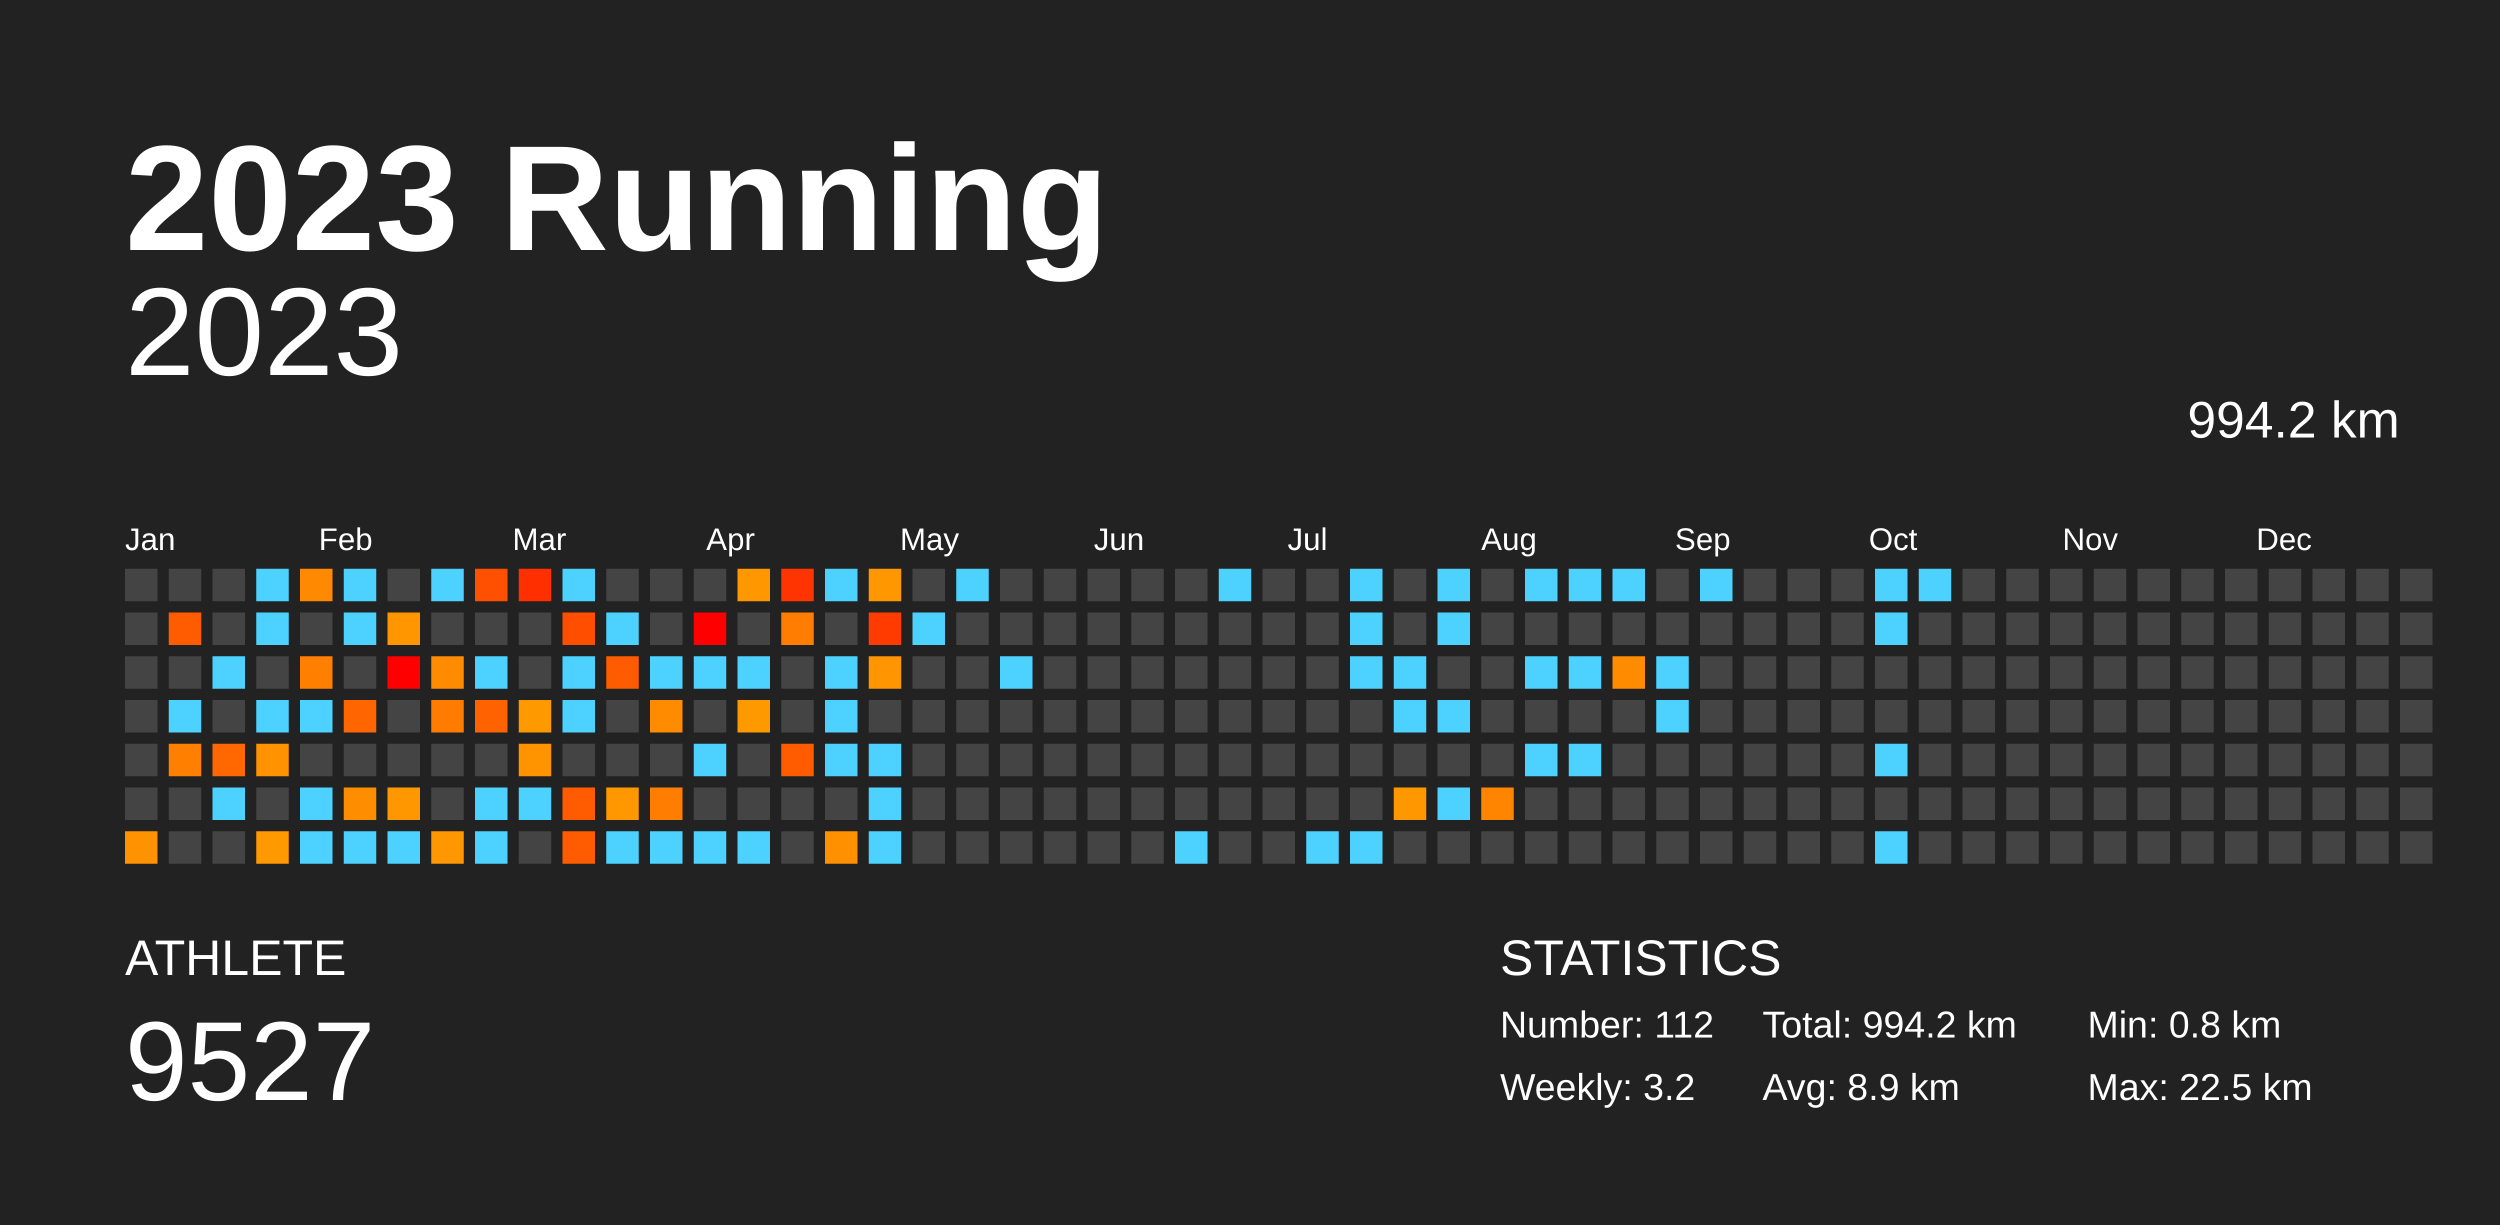
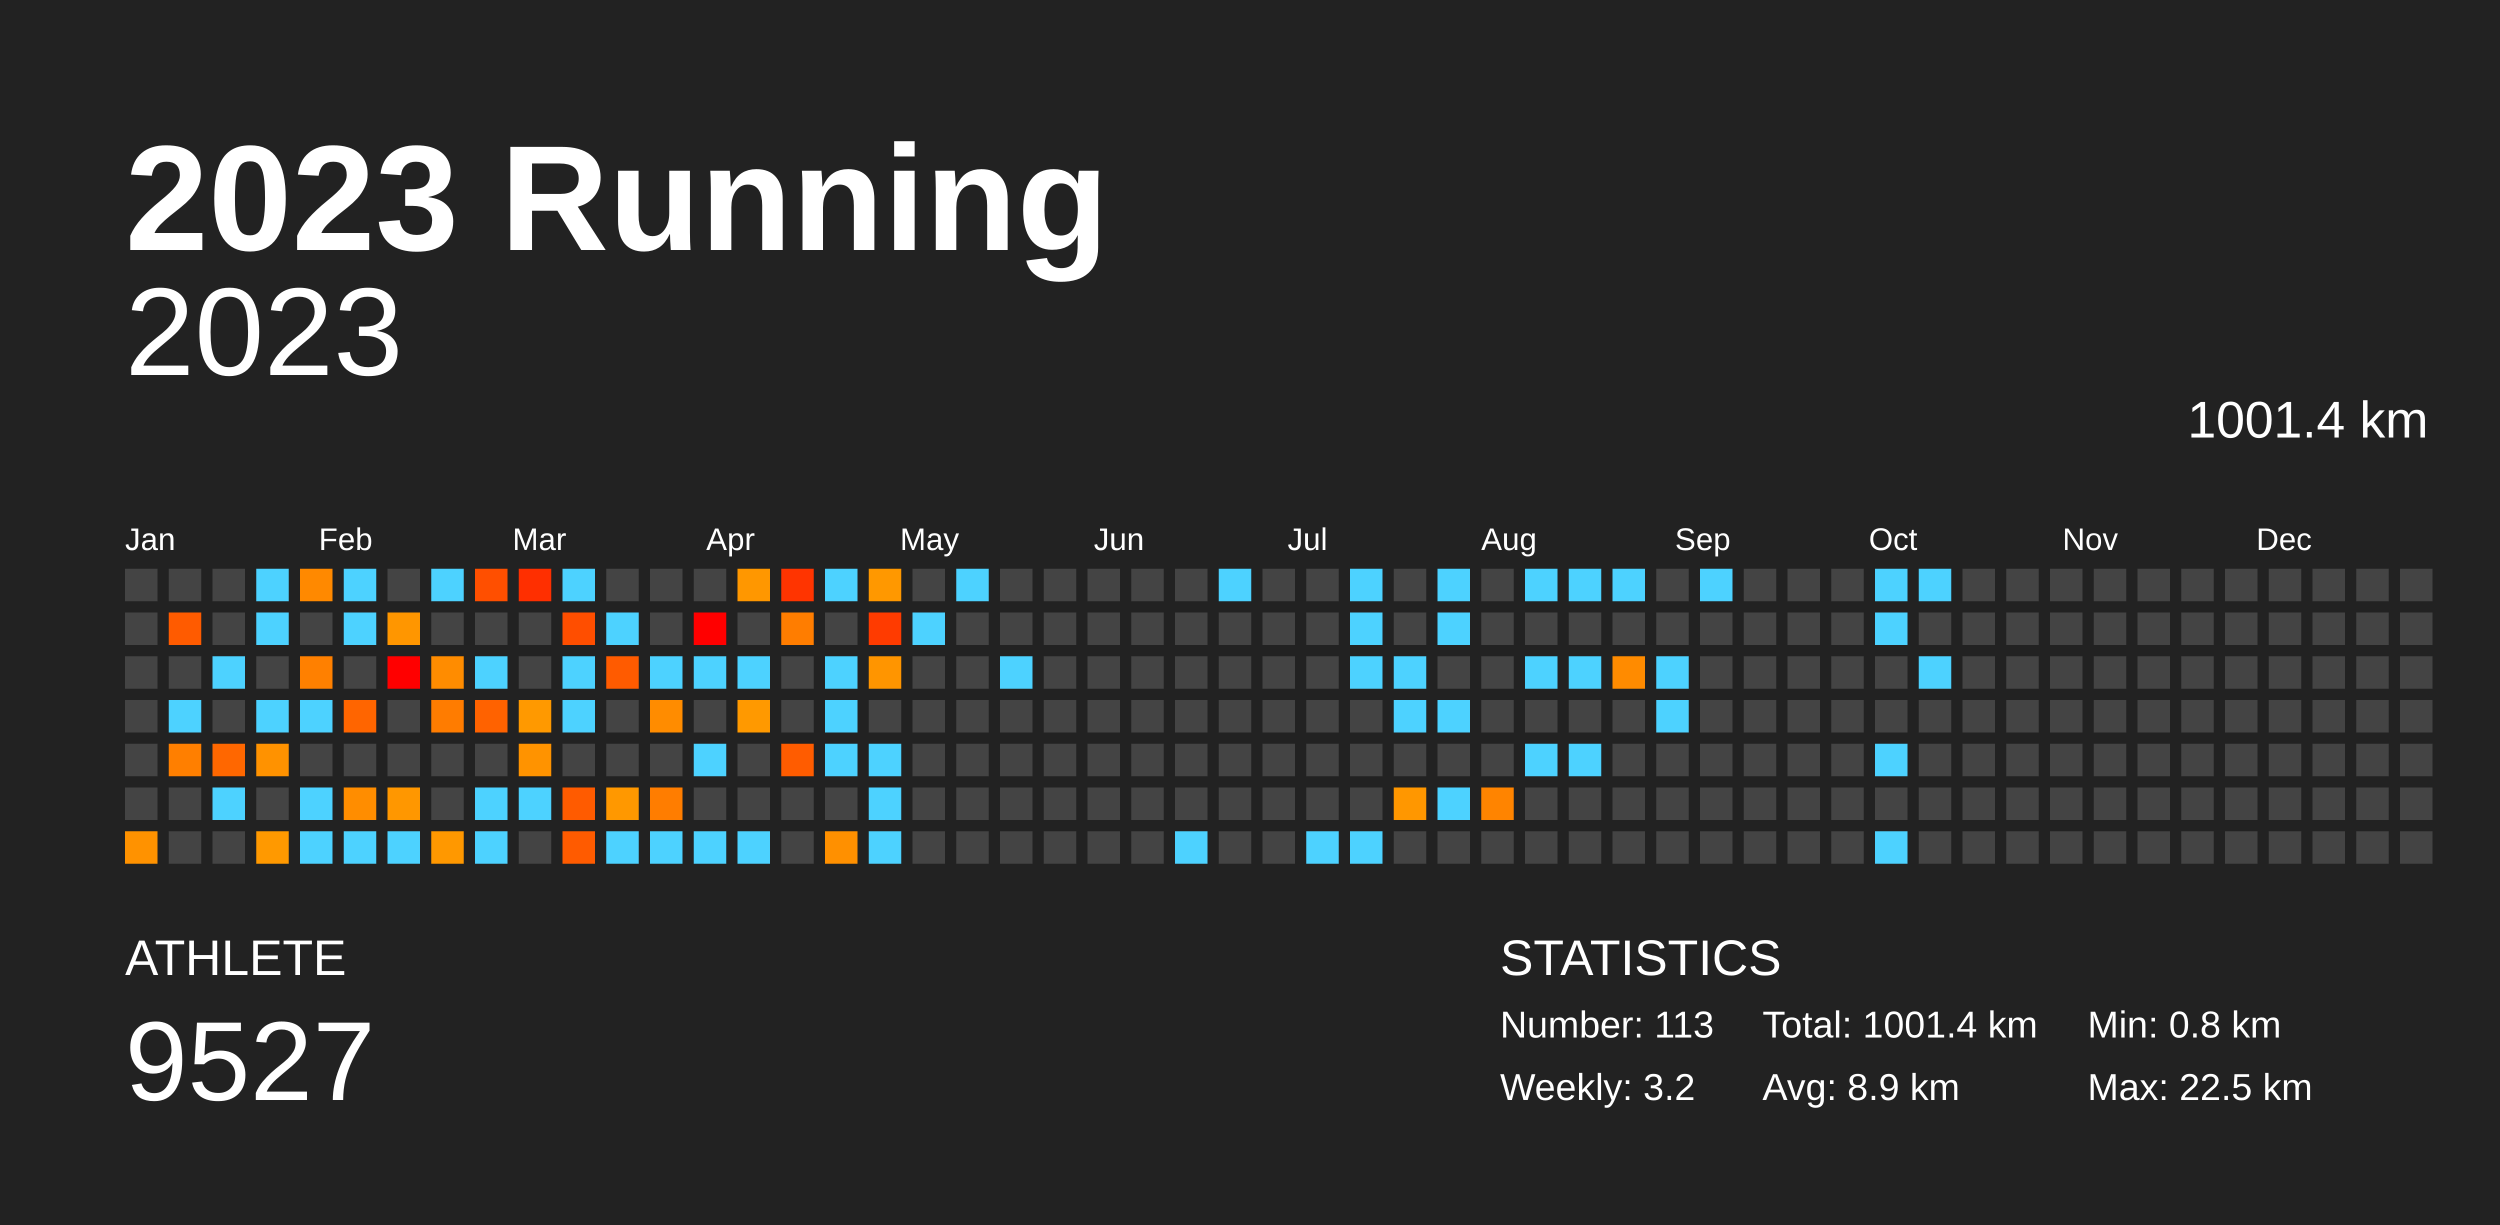
<svg xmlns="http://www.w3.org/2000/svg" baseProfile="full" height="98mm" version="1.1" viewBox="0,0,200,98" width="200mm">
  <defs />
  <rect fill="#222222" height="98" width="200" x="0" y="0" />
  <text fill="#FFFFFF" style="font-size:12px; font-family:Arial; font-weight:bold;" x="10" y="20">2023 Running</text>
  <text fill="#FFFFFF" style="font-size:4px; font-family:Arial" x="10" y="78">ATHLETE</text>
  <text fill="#FFFFFF" style="font-size:9px; font-family:Arial" x="10" y="88">9527</text>
  <text fill="#FFFFFF" style="font-size:4px; font-family:Arial" x="120" y="78">STATISTICS</text>
-   <text fill="#FFFFFF" style="font-size:3px; font-family:Arial" x="120" y="83">Number: 112</text>
+   <text fill="#FFFFFF" style="font-size:3px; font-family:Arial" x="120" y="83">Number: 113</text>
  <text fill="#FFFFFF" style="font-size:3px; font-family:Arial" x="120" y="88">Weekly: 3.2</text>
-   <text fill="#FFFFFF" style="font-size:3px; font-family:Arial" x="141" y="83">Total: 994.2 km</text>
+   <text fill="#FFFFFF" style="font-size:3px; font-family:Arial" x="141" y="83">Total: 1001.4 km</text>
  <text fill="#FFFFFF" style="font-size:3px; font-family:Arial" x="141" y="88">Avg: 8.9 km</text>
  <text fill="#FFFFFF" style="font-size:3px; font-family:Arial" x="167" y="83">Min: 0.8 km</text>
  <text fill="#FFFFFF" style="font-size:3px; font-family:Arial" x="167" y="88">Max: 22.5 km</text>
  <text alignment-baseline="hanging" fill="#FFFFFF" style="font-size:10.0px; font-family:Arial;" x="10" y="30">2023</text>
-   <text alignment-baseline="hanging" fill="#FFFFFF" style="font-size:4.125px; font-family:Arial;" x="175" y="35">994.2 km</text>
+   <text alignment-baseline="hanging" fill="#FFFFFF" style="font-size:4.125px; font-family:Arial;" x="175" y="35">1001.4 km</text>
  <text fill="#FFFFFF" style="font-size:2.5px; font-family:Arial" x="10.0" y="44">Jan</text>
  <text fill="#FFFFFF" style="font-size:2.5px; font-family:Arial" x="25.5" y="44">Feb</text>
  <text fill="#FFFFFF" style="font-size:2.5px; font-family:Arial" x="41.0" y="44">Mar</text>
  <text fill="#FFFFFF" style="font-size:2.5px; font-family:Arial" x="56.5" y="44">Apr</text>
  <text fill="#FFFFFF" style="font-size:2.5px; font-family:Arial" x="72.0" y="44">May</text>
  <text fill="#FFFFFF" style="font-size:2.5px; font-family:Arial" x="87.5" y="44">Jun</text>
  <text fill="#FFFFFF" style="font-size:2.5px; font-family:Arial" x="103.0" y="44">Jul</text>
  <text fill="#FFFFFF" style="font-size:2.5px; font-family:Arial" x="118.5" y="44">Aug</text>
  <text fill="#FFFFFF" style="font-size:2.5px; font-family:Arial" x="134.0" y="44">Sep</text>
  <text fill="#FFFFFF" style="font-size:2.5px; font-family:Arial" x="149.5" y="44">Oct</text>
  <text fill="#FFFFFF" style="font-size:2.5px; font-family:Arial" x="165.0" y="44">Nov</text>
  <text fill="#FFFFFF" style="font-size:2.5px; font-family:Arial" x="180.5" y="44">Dec</text>
  <rect fill="#444444" height="2.6" width="2.6" x="10.0" y="45.5" />
  <rect fill="#444444" height="2.6" width="2.6" x="10.0" y="49.0" />
  <rect fill="#444444" height="2.6" width="2.6" x="10.0" y="52.5" />
  <rect fill="#444444" height="2.6" width="2.6" x="10.0" y="56.0" />
  <rect fill="#444444" height="2.6" width="2.6" x="10.0" y="59.5" />
  <rect fill="#444444" height="2.6" width="2.6" x="10.0" y="63.0" />
  <rect fill="#ff9200" height="2.6" width="2.6" x="10.0" y="66.5" />
  <rect fill="#444444" height="2.6" width="2.6" x="13.5" y="45.5" />
  <rect fill="#ff5b00" height="2.6" width="2.6" x="13.5" y="49.0" />
  <rect fill="#444444" height="2.6" width="2.6" x="13.5" y="52.5" />
  <rect fill="#4dd2ff" height="2.6" width="2.6" x="13.5" y="56.0" />
  <rect fill="#ff7f00" height="2.6" width="2.6" x="13.5" y="59.5" />
  <rect fill="#444444" height="2.6" width="2.6" x="13.5" y="63.0" />
  <rect fill="#444444" height="2.6" width="2.6" x="13.5" y="66.5" />
  <rect fill="#444444" height="2.6" width="2.6" x="17.0" y="45.5" />
  <rect fill="#444444" height="2.6" width="2.6" x="17.0" y="49.0" />
  <rect fill="#4dd2ff" height="2.6" width="2.6" x="17.0" y="52.5" />
  <rect fill="#444444" height="2.6" width="2.6" x="17.0" y="56.0" />
  <rect fill="#ff6700" height="2.6" width="2.6" x="17.0" y="59.5" />
  <rect fill="#4dd2ff" height="2.6" width="2.6" x="17.0" y="63.0" />
  <rect fill="#444444" height="2.6" width="2.6" x="17.0" y="66.5" />
  <rect fill="#4dd2ff" height="2.6" width="2.6" x="20.5" y="45.5" />
  <rect fill="#4dd2ff" height="2.6" width="2.6" x="20.5" y="49.0" />
  <rect fill="#444444" height="2.6" width="2.6" x="20.5" y="52.5" />
  <rect fill="#4dd2ff" height="2.6" width="2.6" x="20.5" y="56.0" />
  <rect fill="#ff9200" height="2.6" width="2.6" x="20.5" y="59.5" />
  <rect fill="#444444" height="2.6" width="2.6" x="20.5" y="63.0" />
  <rect fill="#ff9900" height="2.6" width="2.6" x="20.5" y="66.5" />
  <rect fill="#ff8900" height="2.6" width="2.6" x="24.0" y="45.5" />
  <rect fill="#444444" height="2.6" width="2.6" x="24.0" y="49.0" />
  <rect fill="#ff8000" height="2.6" width="2.6" x="24.0" y="52.5" />
  <rect fill="#4dd2ff" height="2.6" width="2.6" x="24.0" y="56.0" />
  <rect fill="#444444" height="2.6" width="2.6" x="24.0" y="59.5" />
  <rect fill="#4dd2ff" height="2.6" width="2.6" x="24.0" y="63.0" />
  <rect fill="#4dd2ff" height="2.6" width="2.6" x="24.0" y="66.5" />
  <rect fill="#4dd2ff" height="2.6" width="2.6" x="27.5" y="45.5" />
  <rect fill="#4dd2ff" height="2.6" width="2.6" x="27.5" y="49.0" />
  <rect fill="#444444" height="2.6" width="2.6" x="27.5" y="52.5" />
  <rect fill="#ff6500" height="2.6" width="2.6" x="27.5" y="56.0" />
  <rect fill="#444444" height="2.6" width="2.6" x="27.5" y="59.5" />
  <rect fill="#ff8d00" height="2.6" width="2.6" x="27.5" y="63.0" />
  <rect fill="#4dd2ff" height="2.6" width="2.6" x="27.5" y="66.5" />
  <rect fill="#444444" height="2.6" width="2.6" x="31.0" y="45.5" />
  <rect fill="#ff9600" height="2.6" width="2.6" x="31.0" y="49.0" />
  <rect fill="red" height="2.6" width="2.6" x="31.0" y="52.5" />
  <rect fill="#444444" height="2.6" width="2.6" x="31.0" y="56.0" />
  <rect fill="#444444" height="2.6" width="2.6" x="31.0" y="59.5" />
  <rect fill="#ff9700" height="2.6" width="2.6" x="31.0" y="63.0" />
  <rect fill="#4dd2ff" height="2.6" width="2.6" x="31.0" y="66.5" />
  <rect fill="#4dd2ff" height="2.6" width="2.6" x="34.5" y="45.5" />
  <rect fill="#444444" height="2.6" width="2.6" x="34.5" y="49.0" />
  <rect fill="#ff8c00" height="2.6" width="2.6" x="34.5" y="52.5" />
  <rect fill="#ff7c00" height="2.6" width="2.6" x="34.5" y="56.0" />
  <rect fill="#444444" height="2.6" width="2.6" x="34.5" y="59.5" />
  <rect fill="#444444" height="2.6" width="2.6" x="34.5" y="63.0" />
  <rect fill="#ff9800" height="2.6" width="2.6" x="34.5" y="66.5" />
  <rect fill="#ff4f00" height="2.6" width="2.6" x="38.0" y="45.5" />
  <rect fill="#444444" height="2.6" width="2.6" x="38.0" y="49.0" />
  <rect fill="#4dd2ff" height="2.6" width="2.6" x="38.0" y="52.5" />
  <rect fill="#ff6200" height="2.6" width="2.6" x="38.0" y="56.0" />
  <rect fill="#444444" height="2.6" width="2.6" x="38.0" y="59.5" />
  <rect fill="#4dd2ff" height="2.6" width="2.6" x="38.0" y="63.0" />
  <rect fill="#4dd2ff" height="2.6" width="2.6" x="38.0" y="66.5" />
  <rect fill="#ff2f00" height="2.6" width="2.6" x="41.5" y="45.5" />
  <rect fill="#444444" height="2.6" width="2.6" x="41.5" y="49.0" />
  <rect fill="#444444" height="2.6" width="2.6" x="41.5" y="52.5" />
  <rect fill="#ff9900" height="2.6" width="2.6" x="41.5" y="56.0" />
  <rect fill="#ff9300" height="2.6" width="2.6" x="41.5" y="59.5" />
  <rect fill="#4dd2ff" height="2.6" width="2.6" x="41.5" y="63.0" />
  <rect fill="#444444" height="2.6" width="2.6" x="41.5" y="66.5" />
  <rect fill="#4dd2ff" height="2.6" width="2.6" x="45.0" y="45.5" />
  <rect fill="#ff4e00" height="2.6" width="2.6" x="45.0" y="49.0" />
  <rect fill="#4dd2ff" height="2.6" width="2.6" x="45.0" y="52.5" />
  <rect fill="#4dd2ff" height="2.6" width="2.6" x="45.0" y="56.0" />
  <rect fill="#444444" height="2.6" width="2.6" x="45.0" y="59.5" />
  <rect fill="#ff5b00" height="2.6" width="2.6" x="45.0" y="63.0" />
  <rect fill="#ff5b00" height="2.6" width="2.6" x="45.0" y="66.5" />
  <rect fill="#444444" height="2.6" width="2.6" x="48.5" y="45.5" />
  <rect fill="#4dd2ff" height="2.6" width="2.6" x="48.5" y="49.0" />
  <rect fill="#ff5b00" height="2.6" width="2.6" x="48.5" y="52.5" />
  <rect fill="#444444" height="2.6" width="2.6" x="48.5" y="56.0" />
  <rect fill="#444444" height="2.6" width="2.6" x="48.5" y="59.5" />
  <rect fill="#ff9800" height="2.6" width="2.6" x="48.5" y="63.0" />
  <rect fill="#4dd2ff" height="2.6" width="2.6" x="48.5" y="66.5" />
  <rect fill="#444444" height="2.6" width="2.6" x="52.0" y="45.5" />
  <rect fill="#444444" height="2.6" width="2.6" x="52.0" y="49.0" />
  <rect fill="#4dd2ff" height="2.6" width="2.6" x="52.0" y="52.5" />
  <rect fill="#ff8c00" height="2.6" width="2.6" x="52.0" y="56.0" />
  <rect fill="#444444" height="2.6" width="2.6" x="52.0" y="59.5" />
  <rect fill="#ff7d00" height="2.6" width="2.6" x="52.0" y="63.0" />
  <rect fill="#4dd2ff" height="2.6" width="2.6" x="52.0" y="66.5" />
  <rect fill="#444444" height="2.6" width="2.6" x="55.5" y="45.5" />
  <rect fill="red" height="2.6" width="2.6" x="55.5" y="49.0" />
  <rect fill="#4dd2ff" height="2.6" width="2.6" x="55.5" y="52.5" />
  <rect fill="#444444" height="2.6" width="2.6" x="55.5" y="56.0" />
  <rect fill="#4dd2ff" height="2.6" width="2.6" x="55.5" y="59.5" />
  <rect fill="#444444" height="2.6" width="2.6" x="55.5" y="63.0" />
  <rect fill="#4dd2ff" height="2.6" width="2.6" x="55.5" y="66.5" />
  <rect fill="#ff9700" height="2.6" width="2.6" x="59.0" y="45.5" />
  <rect fill="#444444" height="2.6" width="2.6" x="59.0" y="49.0" />
  <rect fill="#4dd2ff" height="2.6" width="2.6" x="59.0" y="52.5" />
  <rect fill="#ff9900" height="2.6" width="2.6" x="59.0" y="56.0" />
  <rect fill="#444444" height="2.6" width="2.6" x="59.0" y="59.5" />
  <rect fill="#444444" height="2.6" width="2.6" x="59.0" y="63.0" />
  <rect fill="#4dd2ff" height="2.6" width="2.6" x="59.0" y="66.5" />
  <rect fill="#ff3400" height="2.6" width="2.6" x="62.5" y="45.5" />
  <rect fill="#ff7d00" height="2.6" width="2.6" x="62.5" y="49.0" />
  <rect fill="#444444" height="2.6" width="2.6" x="62.5" y="52.5" />
  <rect fill="#444444" height="2.6" width="2.6" x="62.5" y="56.0" />
  <rect fill="#ff5c00" height="2.6" width="2.6" x="62.5" y="59.5" />
  <rect fill="#444444" height="2.6" width="2.6" x="62.5" y="63.0" />
  <rect fill="#444444" height="2.6" width="2.6" x="62.5" y="66.5" />
  <rect fill="#4dd2ff" height="2.6" width="2.6" x="66.0" y="45.5" />
  <rect fill="#444444" height="2.6" width="2.6" x="66.0" y="49.0" />
  <rect fill="#4dd2ff" height="2.6" width="2.6" x="66.0" y="52.5" />
  <rect fill="#4dd2ff" height="2.6" width="2.6" x="66.0" y="56.0" />
  <rect fill="#4dd2ff" height="2.6" width="2.6" x="66.0" y="59.5" />
  <rect fill="#444444" height="2.6" width="2.6" x="66.0" y="63.0" />
  <rect fill="#ff9000" height="2.6" width="2.6" x="66.0" y="66.5" />
  <rect fill="#ff9800" height="2.6" width="2.6" x="69.5" y="45.5" />
  <rect fill="#ff3b00" height="2.6" width="2.6" x="69.5" y="49.0" />
  <rect fill="#ff9500" height="2.6" width="2.6" x="69.5" y="52.5" />
  <rect fill="#444444" height="2.6" width="2.6" x="69.5" y="56.0" />
  <rect fill="#4dd2ff" height="2.6" width="2.6" x="69.5" y="59.5" />
  <rect fill="#4dd2ff" height="2.6" width="2.6" x="69.5" y="63.0" />
  <rect fill="#4dd2ff" height="2.6" width="2.6" x="69.5" y="66.5" />
  <rect fill="#444444" height="2.6" width="2.6" x="73.0" y="45.5" />
  <rect fill="#4dd2ff" height="2.6" width="2.6" x="73.0" y="49.0" />
  <rect fill="#444444" height="2.6" width="2.6" x="73.0" y="52.5" />
  <rect fill="#444444" height="2.6" width="2.6" x="73.0" y="56.0" />
  <rect fill="#444444" height="2.6" width="2.6" x="73.0" y="59.5" />
  <rect fill="#444444" height="2.6" width="2.6" x="73.0" y="63.0" />
  <rect fill="#444444" height="2.6" width="2.6" x="73.0" y="66.5" />
  <rect fill="#4dd2ff" height="2.6" width="2.6" x="76.5" y="45.5" />
  <rect fill="#444444" height="2.6" width="2.6" x="76.5" y="49.0" />
  <rect fill="#444444" height="2.6" width="2.6" x="76.5" y="52.5" />
  <rect fill="#444444" height="2.6" width="2.6" x="76.5" y="56.0" />
  <rect fill="#444444" height="2.6" width="2.6" x="76.5" y="59.5" />
  <rect fill="#444444" height="2.6" width="2.6" x="76.5" y="63.0" />
  <rect fill="#444444" height="2.6" width="2.6" x="76.5" y="66.5" />
  <rect fill="#444444" height="2.6" width="2.6" x="80.0" y="45.5" />
  <rect fill="#444444" height="2.6" width="2.6" x="80.0" y="49.0" />
  <rect fill="#4dd2ff" height="2.6" width="2.6" x="80.0" y="52.5" />
  <rect fill="#444444" height="2.6" width="2.6" x="80.0" y="56.0" />
  <rect fill="#444444" height="2.6" width="2.6" x="80.0" y="59.5" />
  <rect fill="#444444" height="2.6" width="2.6" x="80.0" y="63.0" />
  <rect fill="#444444" height="2.6" width="2.6" x="80.0" y="66.5" />
  <rect fill="#444444" height="2.6" width="2.6" x="83.5" y="45.5" />
  <rect fill="#444444" height="2.6" width="2.6" x="83.5" y="49.0" />
  <rect fill="#444444" height="2.6" width="2.6" x="83.5" y="52.5" />
  <rect fill="#444444" height="2.6" width="2.6" x="83.5" y="56.0" />
  <rect fill="#444444" height="2.6" width="2.6" x="83.5" y="59.5" />
  <rect fill="#444444" height="2.6" width="2.6" x="83.5" y="63.0" />
  <rect fill="#444444" height="2.6" width="2.6" x="83.5" y="66.5" />
  <rect fill="#444444" height="2.6" width="2.6" x="87.0" y="45.5" />
  <rect fill="#444444" height="2.6" width="2.6" x="87.0" y="49.0" />
  <rect fill="#444444" height="2.6" width="2.6" x="87.0" y="52.5" />
  <rect fill="#444444" height="2.6" width="2.6" x="87.0" y="56.0" />
  <rect fill="#444444" height="2.6" width="2.6" x="87.0" y="59.5" />
  <rect fill="#444444" height="2.6" width="2.6" x="87.0" y="63.0" />
  <rect fill="#444444" height="2.6" width="2.6" x="87.0" y="66.5" />
  <rect fill="#444444" height="2.6" width="2.6" x="90.5" y="45.5" />
  <rect fill="#444444" height="2.6" width="2.6" x="90.5" y="49.0" />
  <rect fill="#444444" height="2.6" width="2.6" x="90.5" y="52.5" />
  <rect fill="#444444" height="2.6" width="2.6" x="90.5" y="56.0" />
  <rect fill="#444444" height="2.6" width="2.6" x="90.5" y="59.5" />
  <rect fill="#444444" height="2.6" width="2.6" x="90.5" y="63.0" />
  <rect fill="#444444" height="2.6" width="2.6" x="90.5" y="66.5" />
  <rect fill="#444444" height="2.6" width="2.6" x="94.0" y="45.5" />
  <rect fill="#444444" height="2.6" width="2.6" x="94.0" y="49.0" />
  <rect fill="#444444" height="2.6" width="2.6" x="94.0" y="52.5" />
  <rect fill="#444444" height="2.6" width="2.6" x="94.0" y="56.0" />
  <rect fill="#444444" height="2.6" width="2.6" x="94.0" y="59.5" />
  <rect fill="#444444" height="2.6" width="2.6" x="94.0" y="63.0" />
  <rect fill="#4dd2ff" height="2.6" width="2.6" x="94.0" y="66.5" />
  <rect fill="#4dd2ff" height="2.6" width="2.6" x="97.5" y="45.5" />
  <rect fill="#444444" height="2.6" width="2.6" x="97.5" y="49.0" />
  <rect fill="#444444" height="2.6" width="2.6" x="97.5" y="52.5" />
  <rect fill="#444444" height="2.6" width="2.6" x="97.5" y="56.0" />
  <rect fill="#444444" height="2.6" width="2.6" x="97.5" y="59.5" />
  <rect fill="#444444" height="2.6" width="2.6" x="97.5" y="63.0" />
  <rect fill="#444444" height="2.6" width="2.6" x="97.5" y="66.5" />
  <rect fill="#444444" height="2.6" width="2.6" x="101.0" y="45.5" />
  <rect fill="#444444" height="2.6" width="2.6" x="101.0" y="49.0" />
  <rect fill="#444444" height="2.6" width="2.6" x="101.0" y="52.5" />
  <rect fill="#444444" height="2.6" width="2.6" x="101.0" y="56.0" />
  <rect fill="#444444" height="2.6" width="2.6" x="101.0" y="59.5" />
  <rect fill="#444444" height="2.6" width="2.6" x="101.0" y="63.0" />
  <rect fill="#444444" height="2.6" width="2.6" x="101.0" y="66.5" />
  <rect fill="#444444" height="2.6" width="2.6" x="104.5" y="45.5" />
  <rect fill="#444444" height="2.6" width="2.6" x="104.5" y="49.0" />
  <rect fill="#444444" height="2.6" width="2.6" x="104.5" y="52.5" />
  <rect fill="#444444" height="2.6" width="2.6" x="104.5" y="56.0" />
  <rect fill="#444444" height="2.6" width="2.6" x="104.5" y="59.5" />
  <rect fill="#444444" height="2.6" width="2.6" x="104.5" y="63.0" />
  <rect fill="#4dd2ff" height="2.6" width="2.6" x="104.5" y="66.5" />
  <rect fill="#4dd2ff" height="2.6" width="2.6" x="108.0" y="45.5" />
  <rect fill="#4dd2ff" height="2.6" width="2.6" x="108.0" y="49.0" />
  <rect fill="#4dd2ff" height="2.6" width="2.6" x="108.0" y="52.5" />
  <rect fill="#444444" height="2.6" width="2.6" x="108.0" y="56.0" />
  <rect fill="#444444" height="2.6" width="2.6" x="108.0" y="59.5" />
  <rect fill="#444444" height="2.6" width="2.6" x="108.0" y="63.0" />
  <rect fill="#4dd2ff" height="2.6" width="2.6" x="108.0" y="66.5" />
  <rect fill="#444444" height="2.6" width="2.6" x="111.5" y="45.5" />
  <rect fill="#444444" height="2.6" width="2.6" x="111.5" y="49.0" />
  <rect fill="#4dd2ff" height="2.6" width="2.6" x="111.5" y="52.5" />
  <rect fill="#4dd2ff" height="2.6" width="2.6" x="111.5" y="56.0" />
  <rect fill="#444444" height="2.6" width="2.6" x="111.5" y="59.5" />
  <rect fill="#ff9700" height="2.6" width="2.6" x="111.5" y="63.0" />
  <rect fill="#444444" height="2.6" width="2.6" x="111.5" y="66.5" />
  <rect fill="#4dd2ff" height="2.6" width="2.6" x="115.0" y="45.5" />
  <rect fill="#4dd2ff" height="2.6" width="2.6" x="115.0" y="49.0" />
  <rect fill="#444444" height="2.6" width="2.6" x="115.0" y="52.5" />
  <rect fill="#4dd2ff" height="2.6" width="2.6" x="115.0" y="56.0" />
  <rect fill="#444444" height="2.6" width="2.6" x="115.0" y="59.5" />
  <rect fill="#4dd2ff" height="2.6" width="2.6" x="115.0" y="63.0" />
  <rect fill="#444444" height="2.6" width="2.6" x="115.0" y="66.5" />
  <rect fill="#444444" height="2.6" width="2.6" x="118.5" y="45.5" />
  <rect fill="#444444" height="2.6" width="2.6" x="118.5" y="49.0" />
  <rect fill="#444444" height="2.6" width="2.6" x="118.5" y="52.5" />
  <rect fill="#444444" height="2.6" width="2.6" x="118.5" y="56.0" />
  <rect fill="#444444" height="2.6" width="2.6" x="118.5" y="59.5" />
  <rect fill="#ff8400" height="2.6" width="2.6" x="118.5" y="63.0" />
  <rect fill="#444444" height="2.6" width="2.6" x="118.5" y="66.5" />
  <rect fill="#4dd2ff" height="2.6" width="2.6" x="122.0" y="45.5" />
  <rect fill="#444444" height="2.6" width="2.6" x="122.0" y="49.0" />
  <rect fill="#4dd2ff" height="2.6" width="2.6" x="122.0" y="52.5" />
  <rect fill="#444444" height="2.6" width="2.6" x="122.0" y="56.0" />
  <rect fill="#4dd2ff" height="2.6" width="2.6" x="122.0" y="59.5" />
  <rect fill="#444444" height="2.6" width="2.6" x="122.0" y="63.0" />
  <rect fill="#444444" height="2.6" width="2.6" x="122.0" y="66.5" />
  <rect fill="#4dd2ff" height="2.6" width="2.6" x="125.5" y="45.5" />
  <rect fill="#444444" height="2.6" width="2.6" x="125.5" y="49.0" />
  <rect fill="#4dd2ff" height="2.6" width="2.6" x="125.5" y="52.5" />
  <rect fill="#444444" height="2.6" width="2.6" x="125.5" y="56.0" />
  <rect fill="#4dd2ff" height="2.6" width="2.6" x="125.5" y="59.5" />
  <rect fill="#444444" height="2.6" width="2.6" x="125.5" y="63.0" />
  <rect fill="#444444" height="2.6" width="2.6" x="125.5" y="66.5" />
  <rect fill="#4dd2ff" height="2.6" width="2.6" x="129.0" y="45.5" />
  <rect fill="#444444" height="2.6" width="2.6" x="129.0" y="49.0" />
  <rect fill="#ff8b00" height="2.6" width="2.6" x="129.0" y="52.5" />
  <rect fill="#444444" height="2.6" width="2.6" x="129.0" y="56.0" />
  <rect fill="#444444" height="2.6" width="2.6" x="129.0" y="59.5" />
  <rect fill="#444444" height="2.6" width="2.6" x="129.0" y="63.0" />
  <rect fill="#444444" height="2.6" width="2.6" x="129.0" y="66.5" />
  <rect fill="#444444" height="2.6" width="2.6" x="132.5" y="45.5" />
  <rect fill="#444444" height="2.6" width="2.6" x="132.5" y="49.0" />
  <rect fill="#4dd2ff" height="2.6" width="2.6" x="132.5" y="52.5" />
  <rect fill="#4dd2ff" height="2.6" width="2.6" x="132.5" y="56.0" />
  <rect fill="#444444" height="2.6" width="2.6" x="132.5" y="59.5" />
  <rect fill="#444444" height="2.6" width="2.6" x="132.5" y="63.0" />
  <rect fill="#444444" height="2.6" width="2.6" x="132.5" y="66.5" />
  <rect fill="#4dd2ff" height="2.6" width="2.6" x="136.0" y="45.5" />
  <rect fill="#444444" height="2.6" width="2.6" x="136.0" y="49.0" />
  <rect fill="#444444" height="2.6" width="2.6" x="136.0" y="52.5" />
  <rect fill="#444444" height="2.6" width="2.6" x="136.0" y="56.0" />
  <rect fill="#444444" height="2.6" width="2.6" x="136.0" y="59.5" />
  <rect fill="#444444" height="2.6" width="2.6" x="136.0" y="63.0" />
  <rect fill="#444444" height="2.6" width="2.6" x="136.0" y="66.5" />
  <rect fill="#444444" height="2.6" width="2.6" x="139.5" y="45.5" />
  <rect fill="#444444" height="2.6" width="2.6" x="139.5" y="49.0" />
  <rect fill="#444444" height="2.6" width="2.6" x="139.5" y="52.5" />
  <rect fill="#444444" height="2.6" width="2.6" x="139.5" y="56.0" />
  <rect fill="#444444" height="2.6" width="2.6" x="139.5" y="59.5" />
  <rect fill="#444444" height="2.6" width="2.6" x="139.5" y="63.0" />
  <rect fill="#444444" height="2.6" width="2.6" x="139.5" y="66.5" />
  <rect fill="#444444" height="2.6" width="2.6" x="143.0" y="45.5" />
  <rect fill="#444444" height="2.6" width="2.6" x="143.0" y="49.0" />
  <rect fill="#444444" height="2.6" width="2.6" x="143.0" y="52.5" />
  <rect fill="#444444" height="2.6" width="2.6" x="143.0" y="56.0" />
  <rect fill="#444444" height="2.6" width="2.6" x="143.0" y="59.5" />
  <rect fill="#444444" height="2.6" width="2.6" x="143.0" y="63.0" />
  <rect fill="#444444" height="2.6" width="2.6" x="143.0" y="66.5" />
  <rect fill="#444444" height="2.6" width="2.6" x="146.5" y="45.5" />
  <rect fill="#444444" height="2.6" width="2.6" x="146.5" y="49.0" />
  <rect fill="#444444" height="2.6" width="2.6" x="146.5" y="52.5" />
  <rect fill="#444444" height="2.6" width="2.6" x="146.5" y="56.0" />
  <rect fill="#444444" height="2.6" width="2.6" x="146.5" y="59.5" />
  <rect fill="#444444" height="2.6" width="2.6" x="146.5" y="63.0" />
  <rect fill="#444444" height="2.6" width="2.6" x="146.5" y="66.5" />
  <rect fill="#4dd2ff" height="2.6" width="2.6" x="150.0" y="45.5" />
  <rect fill="#4dd2ff" height="2.6" width="2.6" x="150.0" y="49.0" />
  <rect fill="#444444" height="2.6" width="2.6" x="150.0" y="52.5" />
  <rect fill="#444444" height="2.6" width="2.6" x="150.0" y="56.0" />
  <rect fill="#4dd2ff" height="2.6" width="2.6" x="150.0" y="59.5" />
  <rect fill="#444444" height="2.6" width="2.6" x="150.0" y="63.0" />
  <rect fill="#4dd2ff" height="2.6" width="2.6" x="150.0" y="66.5" />
  <rect fill="#4dd2ff" height="2.6" width="2.6" x="153.5" y="45.5" />
  <rect fill="#444444" height="2.6" width="2.6" x="153.5" y="49.0" />
-   <rect fill="#444444" height="2.6" width="2.6" x="153.5" y="52.5" />
+   <rect fill="#4dd2ff" height="2.6" width="2.6" x="153.5" y="52.5" />
  <rect fill="#444444" height="2.6" width="2.6" x="153.5" y="56.0" />
  <rect fill="#444444" height="2.6" width="2.6" x="153.5" y="59.5" />
  <rect fill="#444444" height="2.6" width="2.6" x="153.5" y="63.0" />
  <rect fill="#444444" height="2.6" width="2.6" x="153.5" y="66.5" />
  <rect fill="#444444" height="2.6" width="2.6" x="157.0" y="45.5" />
  <rect fill="#444444" height="2.6" width="2.6" x="157.0" y="49.0" />
  <rect fill="#444444" height="2.6" width="2.6" x="157.0" y="52.5" />
  <rect fill="#444444" height="2.6" width="2.6" x="157.0" y="56.0" />
  <rect fill="#444444" height="2.6" width="2.6" x="157.0" y="59.5" />
  <rect fill="#444444" height="2.6" width="2.6" x="157.0" y="63.0" />
  <rect fill="#444444" height="2.6" width="2.6" x="157.0" y="66.5" />
  <rect fill="#444444" height="2.6" width="2.6" x="160.5" y="45.5" />
  <rect fill="#444444" height="2.6" width="2.6" x="160.5" y="49.0" />
  <rect fill="#444444" height="2.6" width="2.6" x="160.5" y="52.5" />
  <rect fill="#444444" height="2.6" width="2.6" x="160.5" y="56.0" />
  <rect fill="#444444" height="2.6" width="2.6" x="160.5" y="59.5" />
  <rect fill="#444444" height="2.6" width="2.6" x="160.5" y="63.0" />
  <rect fill="#444444" height="2.6" width="2.6" x="160.5" y="66.5" />
  <rect fill="#444444" height="2.6" width="2.6" x="164.0" y="45.5" />
  <rect fill="#444444" height="2.6" width="2.6" x="164.0" y="49.0" />
  <rect fill="#444444" height="2.6" width="2.6" x="164.0" y="52.5" />
  <rect fill="#444444" height="2.6" width="2.6" x="164.0" y="56.0" />
  <rect fill="#444444" height="2.6" width="2.6" x="164.0" y="59.5" />
  <rect fill="#444444" height="2.6" width="2.6" x="164.0" y="63.0" />
  <rect fill="#444444" height="2.6" width="2.6" x="164.0" y="66.5" />
  <rect fill="#444444" height="2.6" width="2.6" x="167.5" y="45.5" />
  <rect fill="#444444" height="2.6" width="2.6" x="167.5" y="49.0" />
  <rect fill="#444444" height="2.6" width="2.6" x="167.5" y="52.5" />
  <rect fill="#444444" height="2.6" width="2.6" x="167.5" y="56.0" />
  <rect fill="#444444" height="2.6" width="2.6" x="167.5" y="59.5" />
  <rect fill="#444444" height="2.6" width="2.6" x="167.5" y="63.0" />
  <rect fill="#444444" height="2.6" width="2.6" x="167.5" y="66.5" />
  <rect fill="#444444" height="2.6" width="2.6" x="171.0" y="45.5" />
  <rect fill="#444444" height="2.6" width="2.6" x="171.0" y="49.0" />
  <rect fill="#444444" height="2.6" width="2.6" x="171.0" y="52.5" />
  <rect fill="#444444" height="2.6" width="2.6" x="171.0" y="56.0" />
  <rect fill="#444444" height="2.6" width="2.6" x="171.0" y="59.5" />
  <rect fill="#444444" height="2.6" width="2.6" x="171.0" y="63.0" />
  <rect fill="#444444" height="2.6" width="2.6" x="171.0" y="66.5" />
  <rect fill="#444444" height="2.6" width="2.6" x="174.5" y="45.5" />
  <rect fill="#444444" height="2.6" width="2.6" x="174.5" y="49.0" />
  <rect fill="#444444" height="2.6" width="2.6" x="174.5" y="52.5" />
  <rect fill="#444444" height="2.6" width="2.6" x="174.5" y="56.0" />
  <rect fill="#444444" height="2.6" width="2.6" x="174.5" y="59.5" />
  <rect fill="#444444" height="2.6" width="2.6" x="174.5" y="63.0" />
  <rect fill="#444444" height="2.6" width="2.6" x="174.5" y="66.5" />
  <rect fill="#444444" height="2.6" width="2.6" x="178.0" y="45.5" />
  <rect fill="#444444" height="2.6" width="2.6" x="178.0" y="49.0" />
  <rect fill="#444444" height="2.6" width="2.6" x="178.0" y="52.5" />
  <rect fill="#444444" height="2.6" width="2.6" x="178.0" y="56.0" />
  <rect fill="#444444" height="2.6" width="2.6" x="178.0" y="59.5" />
  <rect fill="#444444" height="2.6" width="2.6" x="178.0" y="63.0" />
  <rect fill="#444444" height="2.6" width="2.6" x="178.0" y="66.5" />
  <rect fill="#444444" height="2.6" width="2.6" x="181.5" y="45.5" />
  <rect fill="#444444" height="2.6" width="2.6" x="181.5" y="49.0" />
  <rect fill="#444444" height="2.6" width="2.6" x="181.5" y="52.5" />
  <rect fill="#444444" height="2.6" width="2.6" x="181.5" y="56.0" />
  <rect fill="#444444" height="2.6" width="2.6" x="181.5" y="59.5" />
  <rect fill="#444444" height="2.6" width="2.6" x="181.5" y="63.0" />
  <rect fill="#444444" height="2.6" width="2.6" x="181.5" y="66.5" />
  <rect fill="#444444" height="2.6" width="2.6" x="185.0" y="45.5" />
  <rect fill="#444444" height="2.6" width="2.6" x="185.0" y="49.0" />
  <rect fill="#444444" height="2.6" width="2.6" x="185.0" y="52.5" />
  <rect fill="#444444" height="2.6" width="2.6" x="185.0" y="56.0" />
  <rect fill="#444444" height="2.6" width="2.6" x="185.0" y="59.5" />
  <rect fill="#444444" height="2.6" width="2.6" x="185.0" y="63.0" />
  <rect fill="#444444" height="2.6" width="2.6" x="185.0" y="66.5" />
  <rect fill="#444444" height="2.6" width="2.6" x="188.5" y="45.5" />
  <rect fill="#444444" height="2.6" width="2.6" x="188.5" y="49.0" />
  <rect fill="#444444" height="2.6" width="2.6" x="188.5" y="52.5" />
  <rect fill="#444444" height="2.6" width="2.6" x="188.5" y="56.0" />
  <rect fill="#444444" height="2.6" width="2.6" x="188.5" y="59.5" />
  <rect fill="#444444" height="2.6" width="2.6" x="188.5" y="63.0" />
  <rect fill="#444444" height="2.6" width="2.6" x="188.5" y="66.5" />
  <rect fill="#444444" height="2.6" width="2.6" x="192.0" y="45.5" />
  <rect fill="#444444" height="2.6" width="2.6" x="192.0" y="49.0" />
  <rect fill="#444444" height="2.6" width="2.6" x="192.0" y="52.5" />
  <rect fill="#444444" height="2.6" width="2.6" x="192.0" y="56.0" />
  <rect fill="#444444" height="2.6" width="2.6" x="192.0" y="59.5" />
  <rect fill="#444444" height="2.6" width="2.6" x="192.0" y="63.0" />
  <rect fill="#444444" height="2.6" width="2.6" x="192.0" y="66.5" />
</svg>
